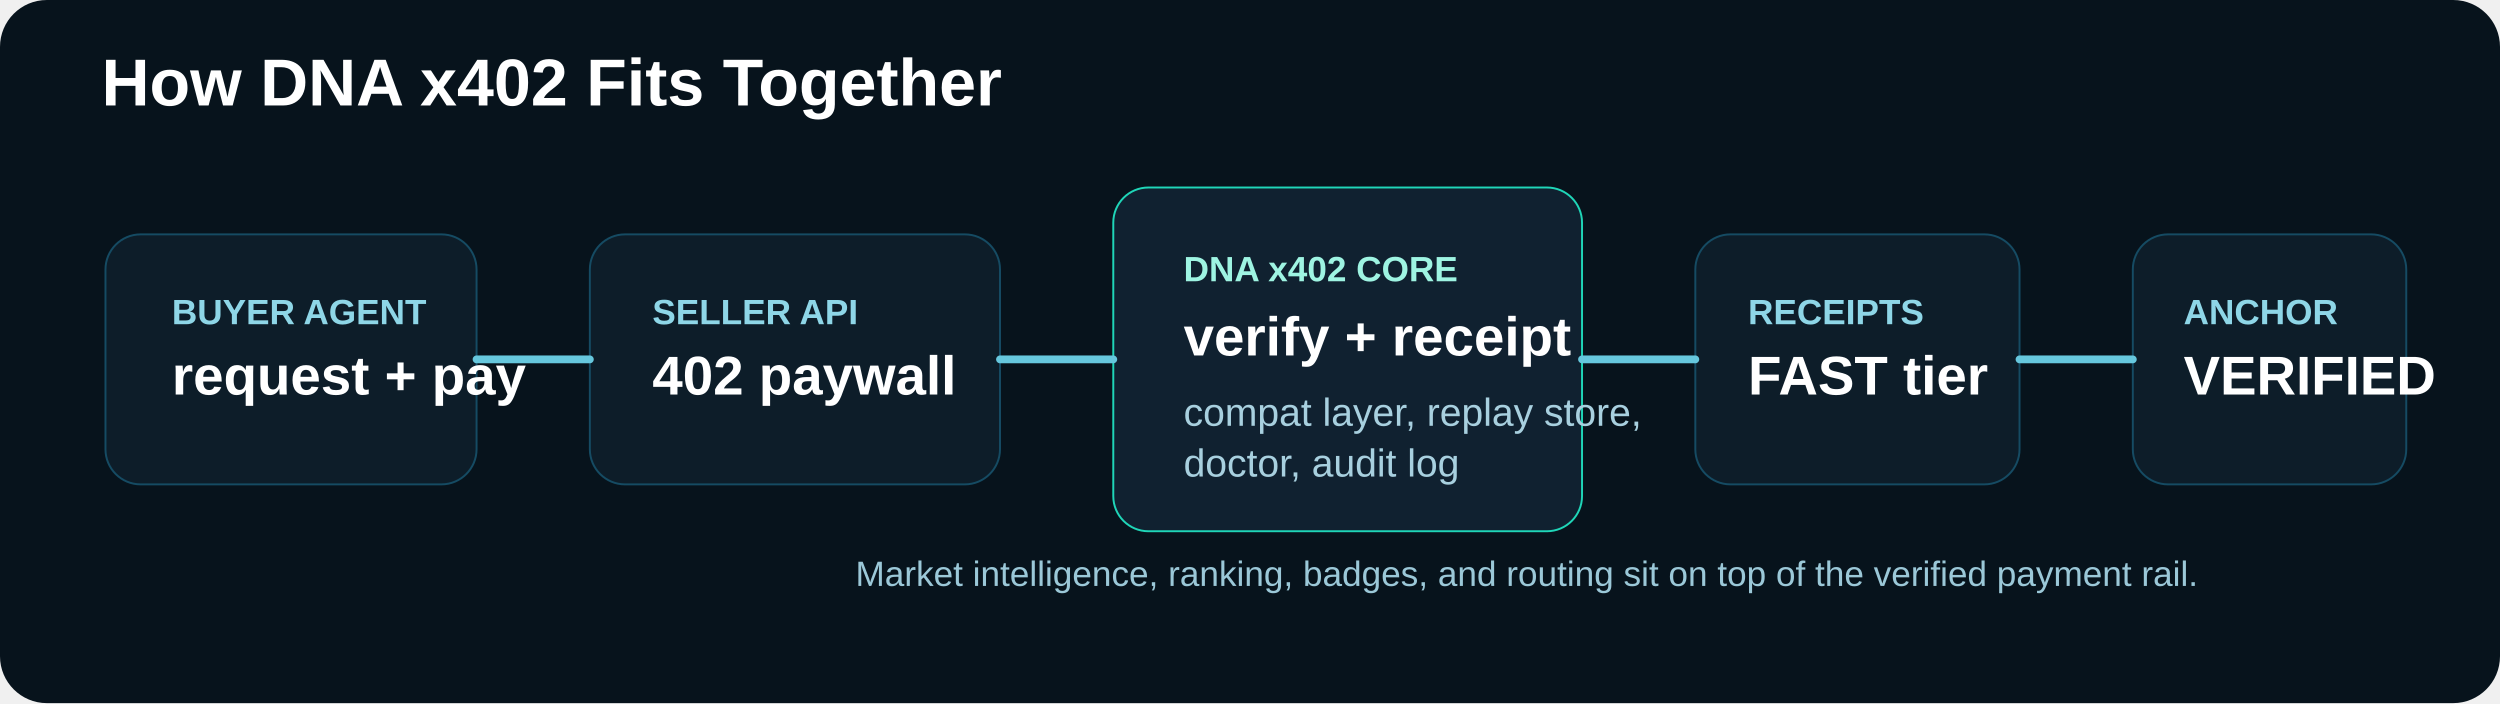
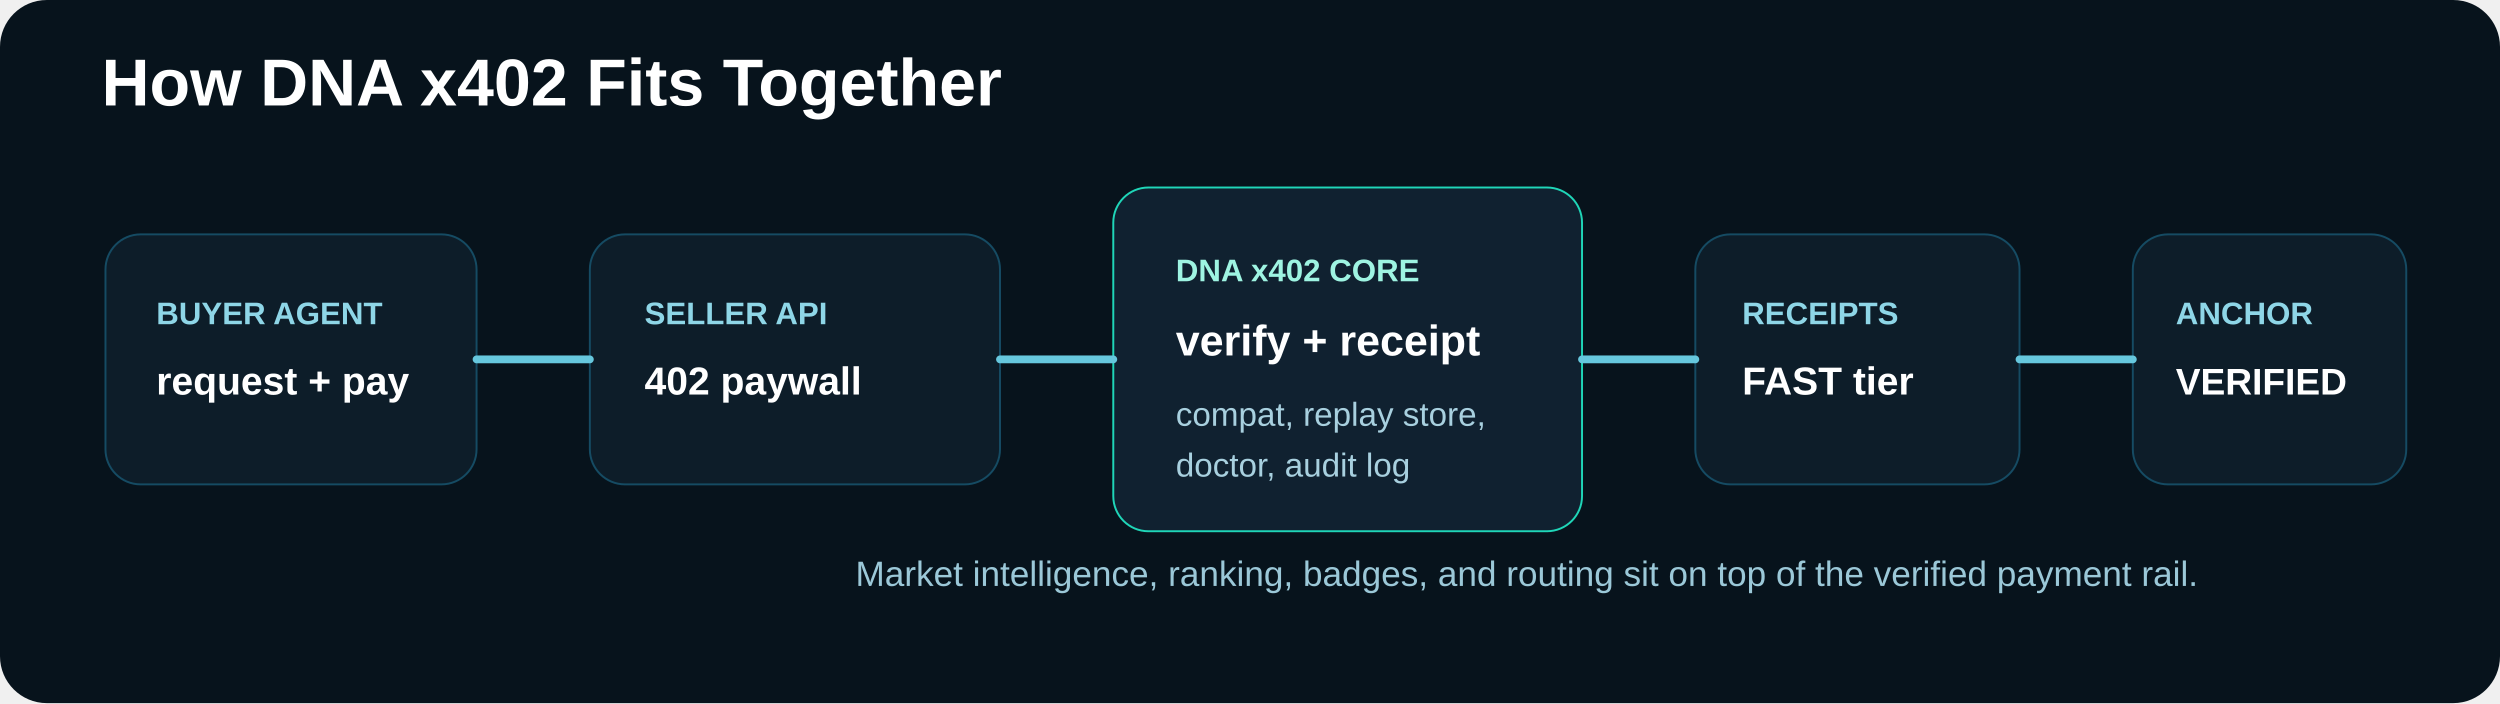
<svg xmlns="http://www.w3.org/2000/svg" width="1280" height="360" viewBox="0 0 1280 360" fill="none">
  <rect width="1280" height="360" rx="24" fill="#07131C" />
  <text x="52" y="54" fill="white" font-family="Arial, Helvetica, sans-serif" font-size="34" font-weight="800">How DNA x402 Fits Together</text>
  <g font-family="Arial, Helvetica, sans-serif">
    <rect x="54" y="120" width="190" height="128" rx="18" fill="#0D1D29" stroke="#154B63" />
-     <text x="88" y="166" fill="#8ED6E7" font-size="18" font-weight="700">BUYER AGENT</text>
-     <text x="88" y="202" fill="white" font-size="28" font-weight="800">request + pay</text>
+     <text x="80" y="166" fill="#8ED6E7" font-size="16" font-weight="700">BUYER AGENT</text>
+     <text x="80" y="202" fill="white" font-size="20" font-weight="800">request + pay</text>
    <rect x="302" y="120" width="210" height="128" rx="18" fill="#0D1D29" stroke="#154B63" />
-     <text x="334" y="166" fill="#8ED6E7" font-size="18" font-weight="700">SELLER API</text>
-     <text x="334" y="202" fill="white" font-size="28" font-weight="800">402 paywall</text>
+     <text x="330" y="166" fill="#8ED6E7" font-size="16" font-weight="700">SELLER API</text>
+     <text x="330" y="202" fill="white" font-size="20" font-weight="800">402 paywall</text>
    <rect x="570" y="96" width="240" height="176" rx="18" fill="#102130" stroke="#1FD6B8" />
-     <text x="606" y="144" fill="#9EF4E2" font-size="18" font-weight="700">DNA x402 CORE</text>
-     <text x="606" y="182" fill="white" font-size="28" font-weight="800">verify + receipt</text>
-     <text x="606" y="218" fill="#A8D0DF" font-size="20">compat layer, replay store,</text>
-     <text x="606" y="244" fill="#A8D0DF" font-size="20">doctor, audit log</text>
+     <text x="602" y="144" fill="#9EF4E2" font-size="16" font-weight="700">DNA x402 CORE</text>
+     <text x="602" y="182" fill="white" font-size="22" font-weight="800">verify + receipt</text>
+     <text x="602" y="218" fill="#A8D0DF" font-size="17">compat, replay store,</text>
+     <text x="602" y="244" fill="#A8D0DF" font-size="17">doctor, audit log</text>
    <rect x="868" y="120" width="166" height="128" rx="18" fill="#0D1D29" stroke="#154B63" />
-     <text x="895" y="166" fill="#8ED6E7" font-size="18" font-weight="700">RECEIPTS</text>
-     <text x="895" y="202" fill="white" font-size="28" font-weight="800">FAST tier</text>
+     <text x="892" y="166" fill="#8ED6E7" font-size="16" font-weight="700">RECEIPTS</text>
+     <text x="892" y="202" fill="white" font-size="20" font-weight="800">FAST tier</text>
    <rect x="1092" y="120" width="140" height="128" rx="18" fill="#0D1D29" stroke="#154B63" />
-     <text x="1118" y="166" fill="#8ED6E7" font-size="18" font-weight="700">ANCHOR</text>
-     <text x="1118" y="202" fill="white" font-size="28" font-weight="800">VERIFIED</text>
+     <text x="1114" y="166" fill="#8ED6E7" font-size="16" font-weight="700">ANCHOR</text>
+     <text x="1114" y="202" fill="white" font-size="19" font-weight="800">VERIFIED</text>
    <path d="M244 184H302" stroke="#66C7DD" stroke-width="4" stroke-linecap="round" />
    <path d="M512 184H570" stroke="#66C7DD" stroke-width="4" stroke-linecap="round" />
    <path d="M810 184H868" stroke="#66C7DD" stroke-width="4" stroke-linecap="round" />
    <path d="M1034 184H1092" stroke="#66C7DD" stroke-width="4" stroke-linecap="round" />
    <text x="438" y="300" fill="#9BC8D8" font-size="18">Market intelligence, ranking, badges, and routing sit on top of the verified payment rail.</text>
  </g>
</svg>
